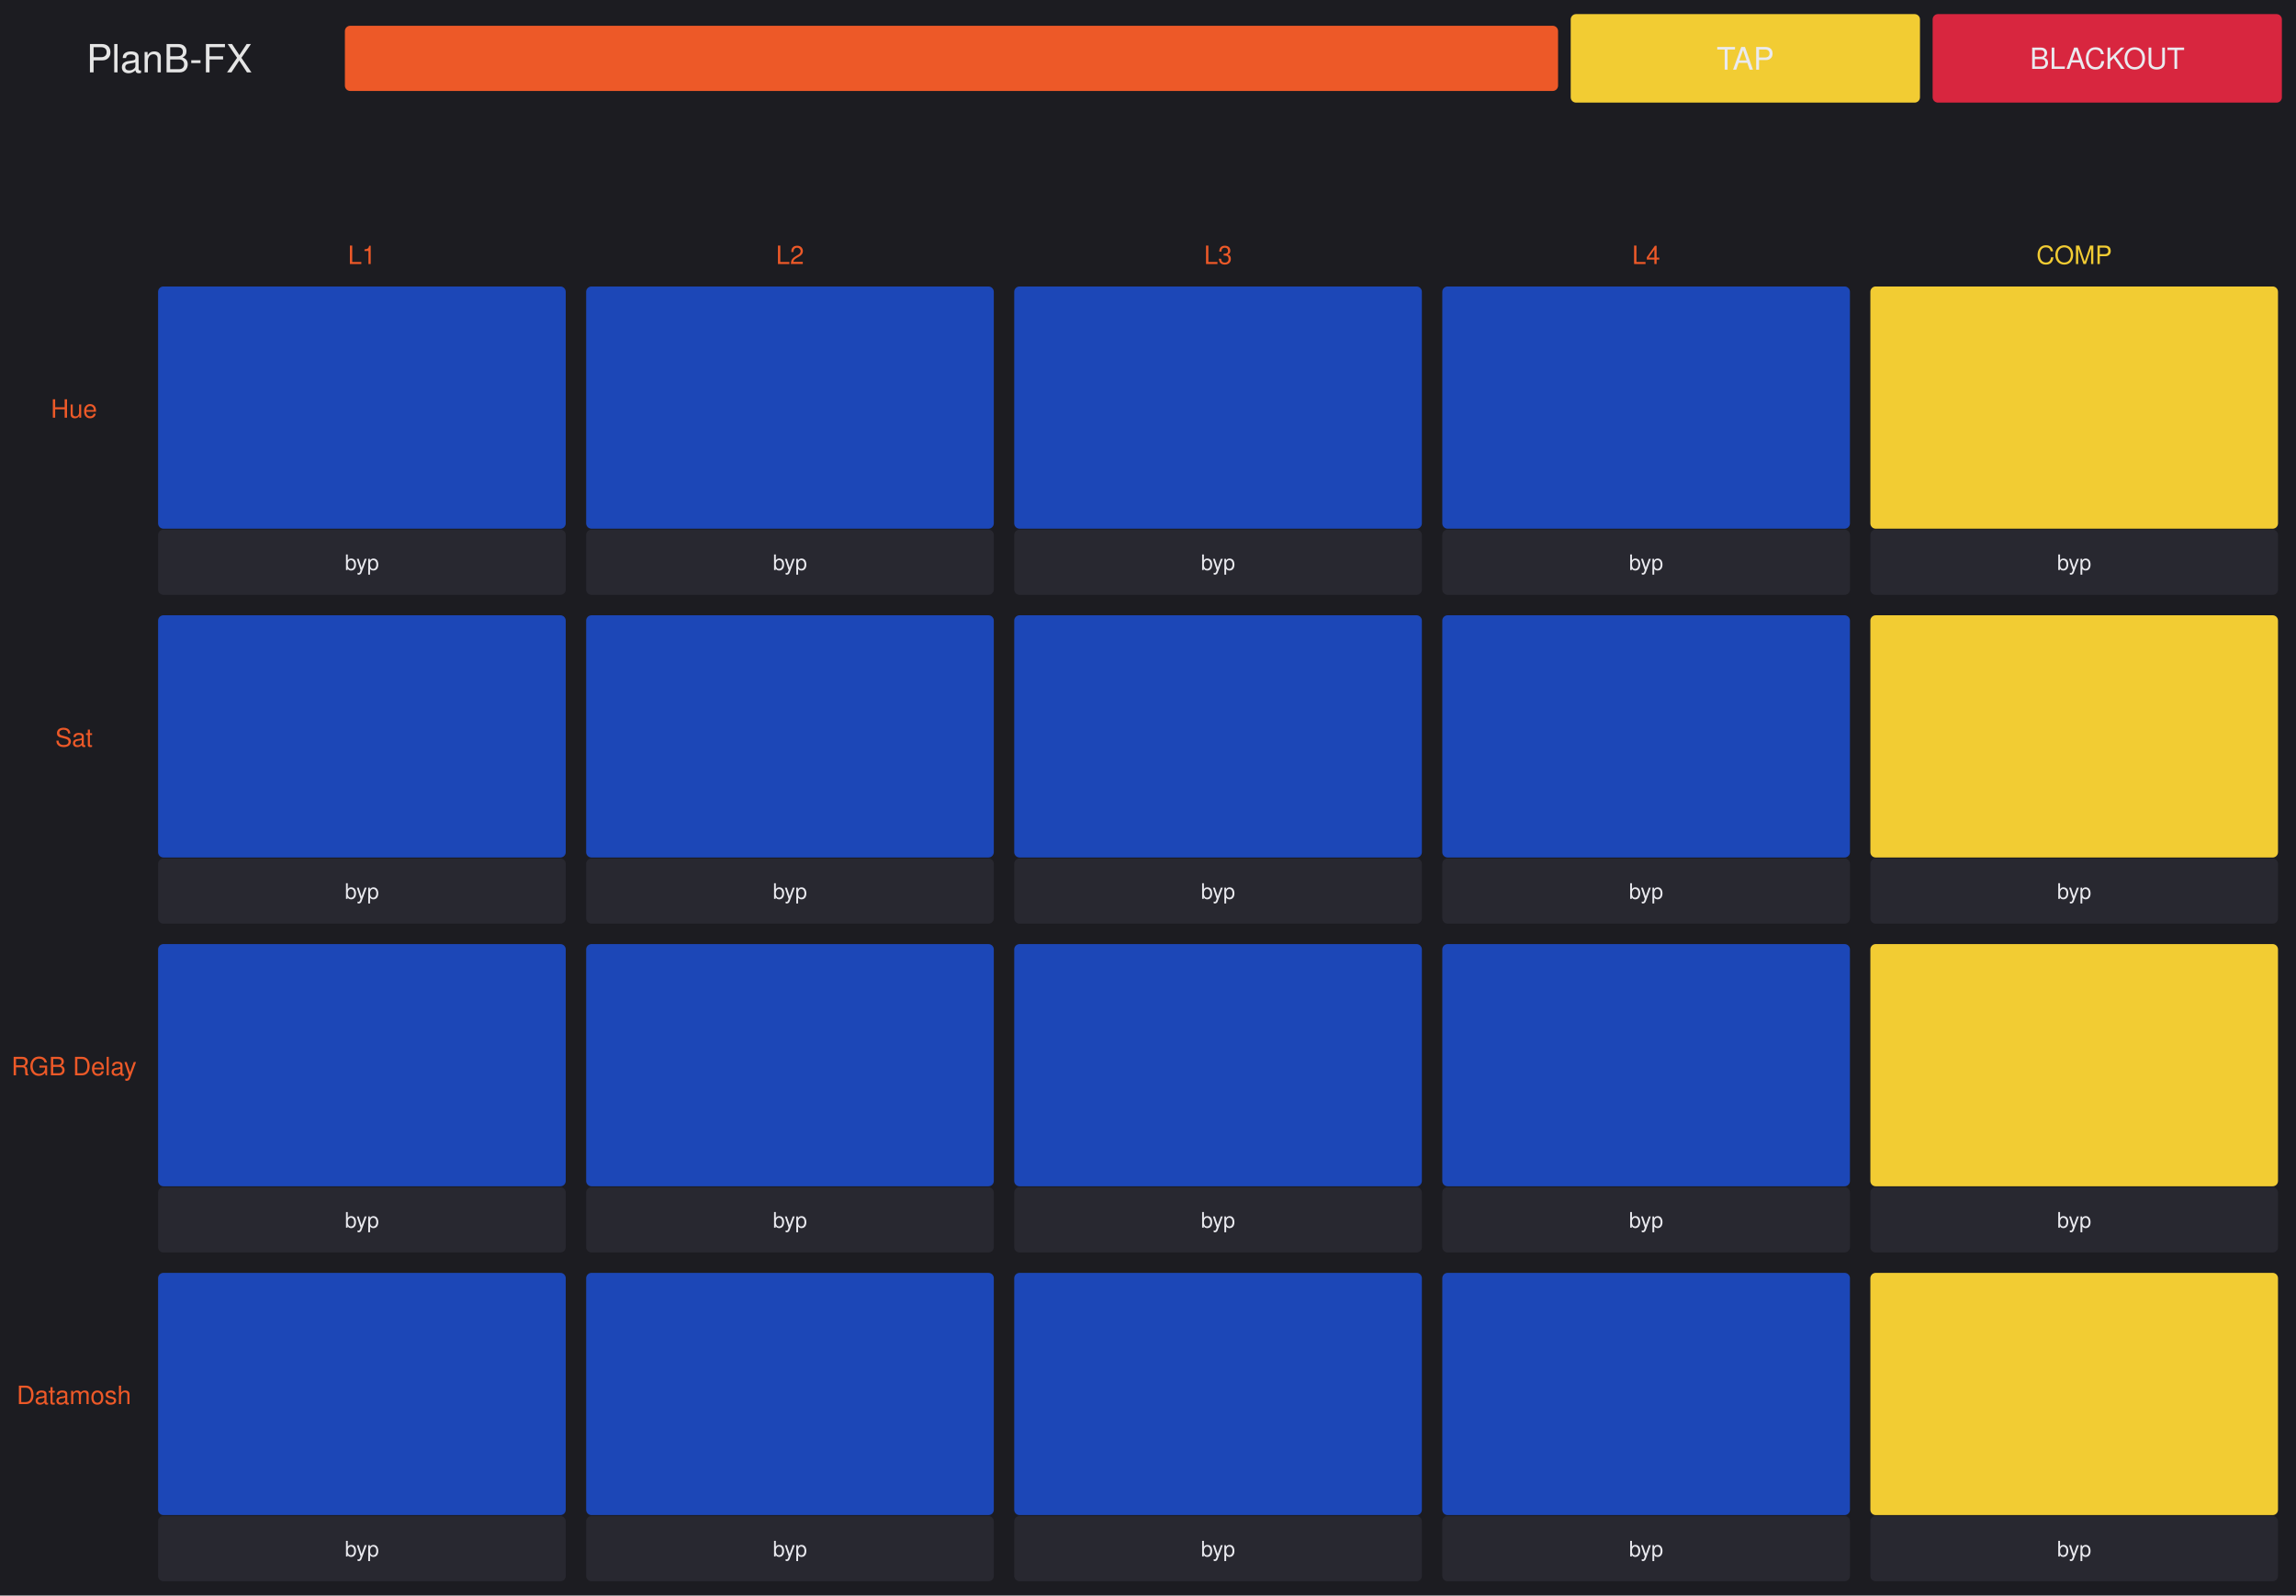
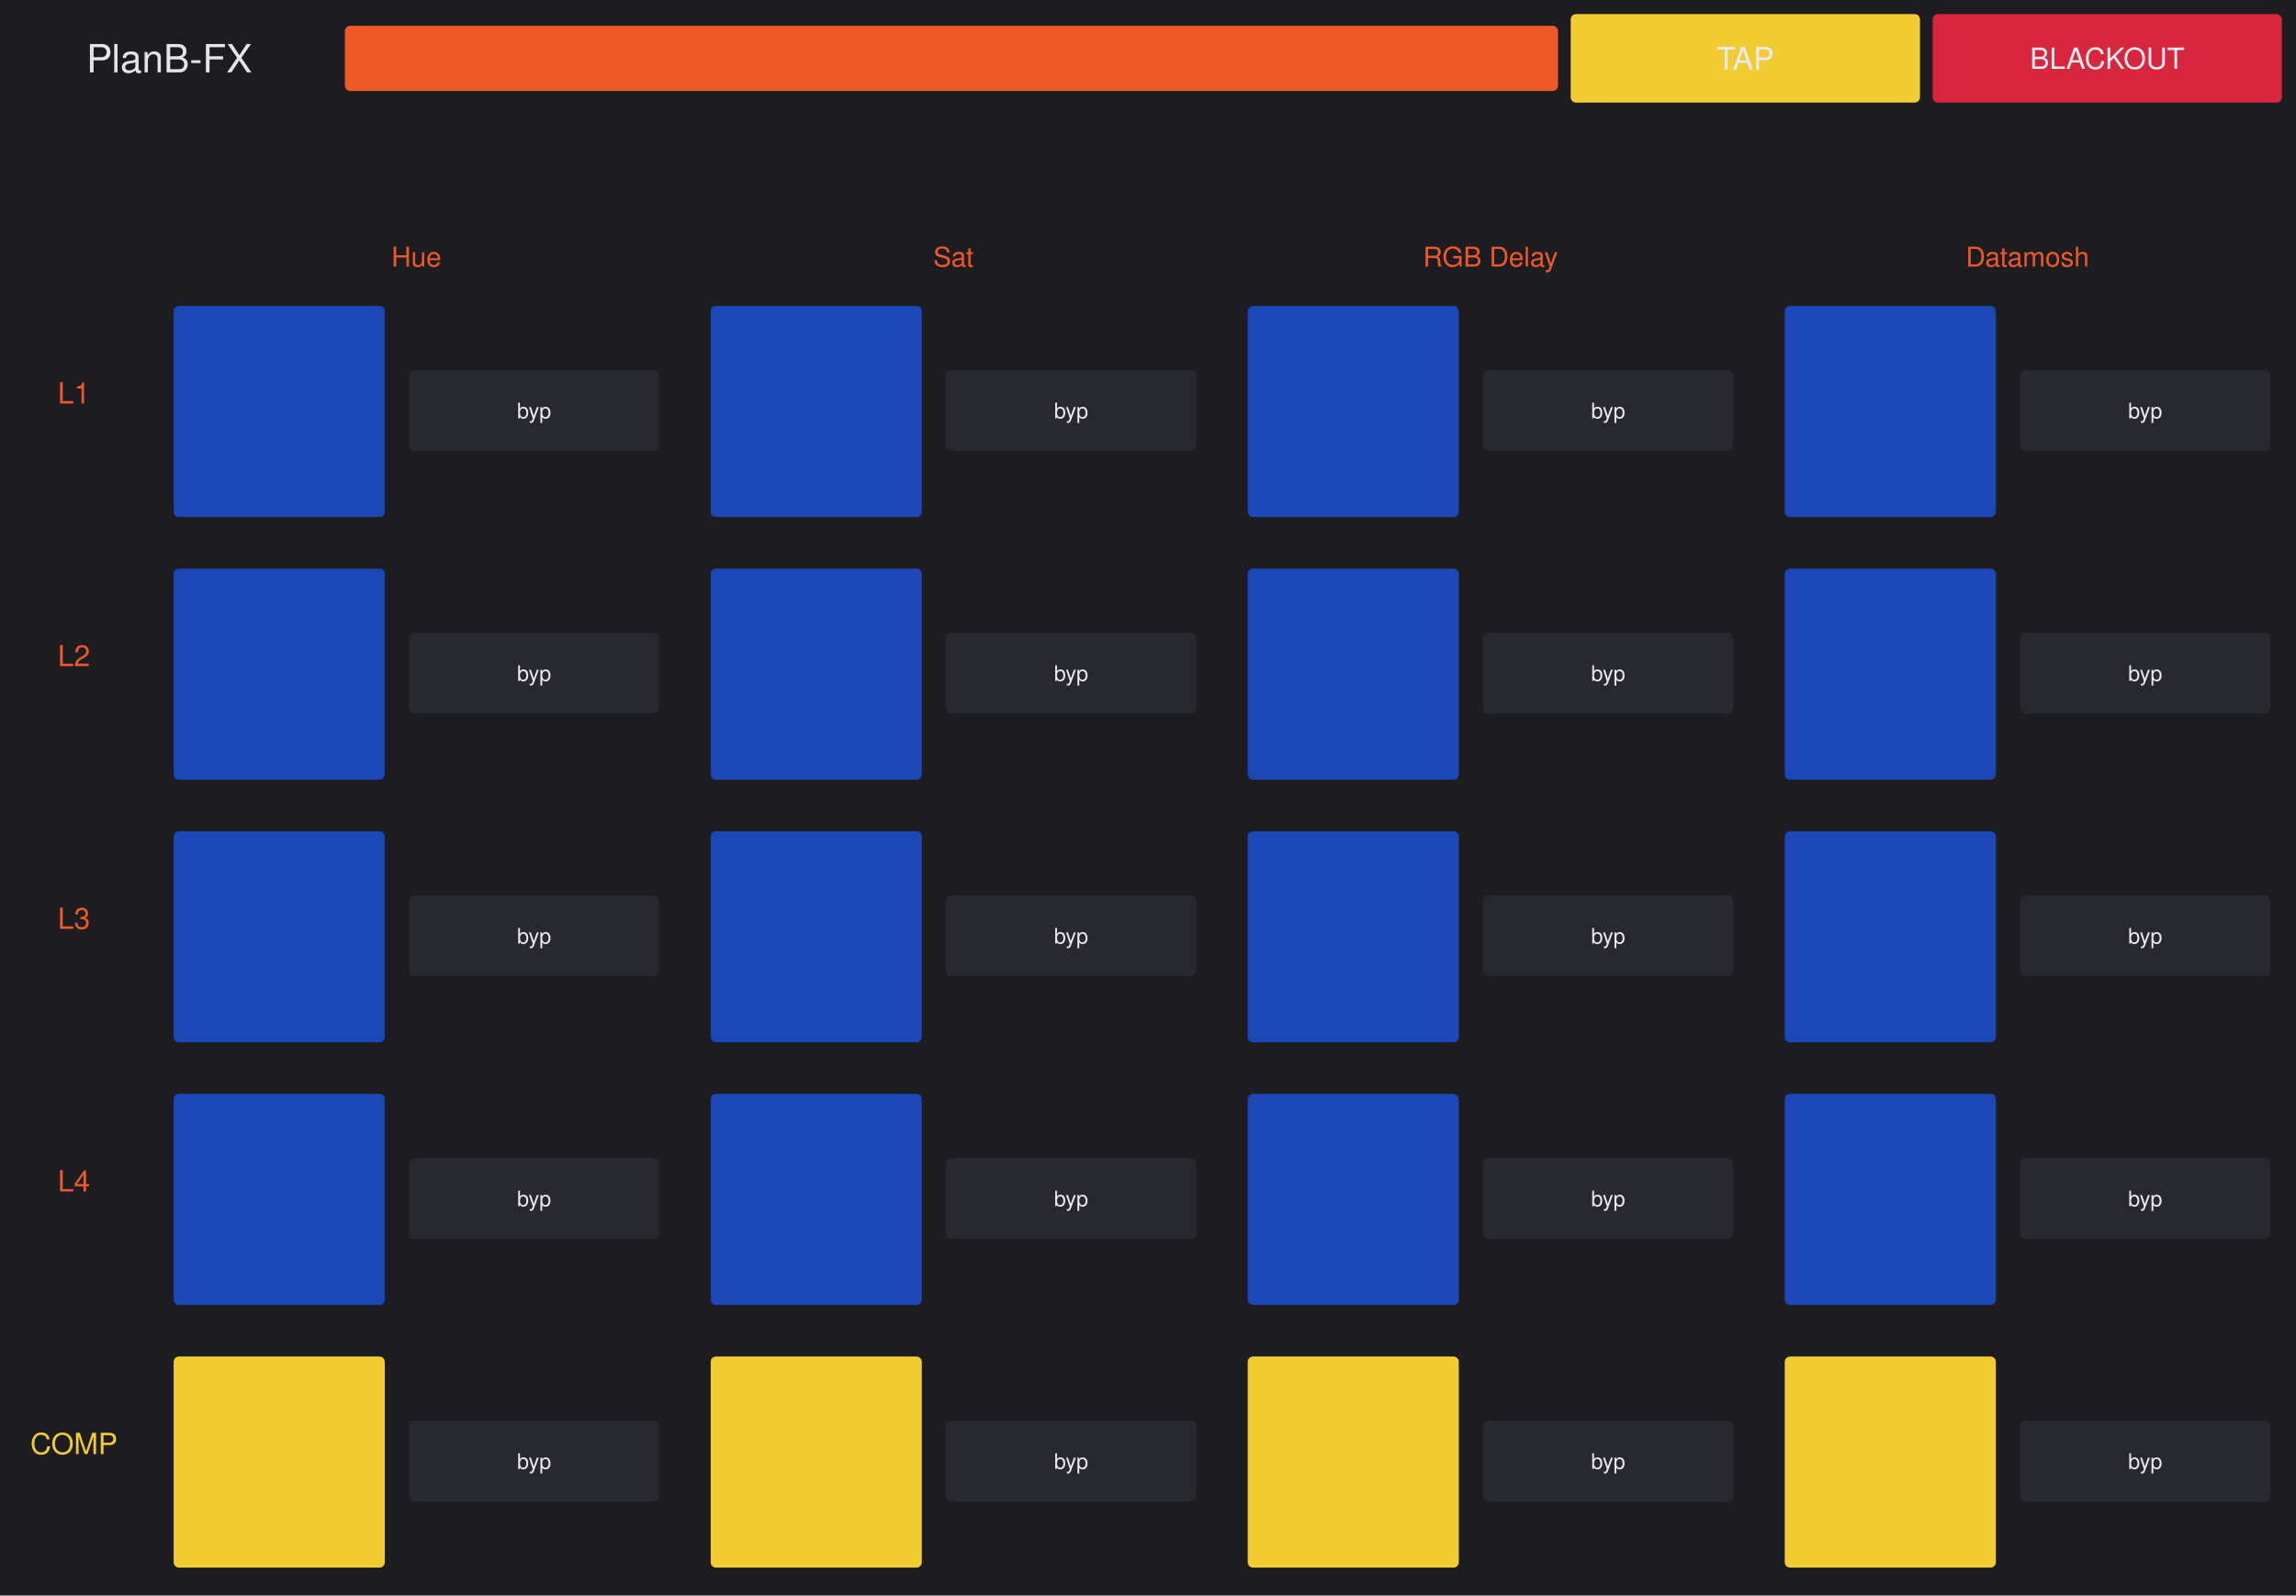
<svg xmlns="http://www.w3.org/2000/svg" width="1180" height="820" viewBox="0 0 1180 820">
  <rect width="100%" height="100%" fill="#1c1c20" />
  <rect x="0.0" y="0.0" width="1180.0" height="820.0" fill="rgba(28,28,33,1.000)" />
  <rect x="0.0" y="0.0" width="1180.0" height="60.0" fill="rgba(28,28,33,1.000)" />
  <text x="87.0" y="37.2" font-family="Helvetica,Arial,sans-serif" font-size="20" fill="rgba(229,229,229,1.000)" text-anchor="middle">PlanB-FX</text>
  <rect x="994.0" y="8.0" width="178.0" height="44.0" rx="2" fill="rgba(216,38,63,1.000)" stroke="rgba(216,38,63,1.000)" stroke-width="1.5" />
  <text x="1083.0" y="35.4" font-family="Helvetica,Arial,sans-serif" font-size="15" fill="rgba(234,234,239,1.000)" text-anchor="middle">BLACKOUT</text>
  <rect x="808.0" y="8.0" width="178.0" height="44.0" rx="2" fill="rgba(242,204,51,1.000)" stroke="rgba(242,204,51,1.000)" stroke-width="1.5" />
  <text x="897.0" y="35.8" font-family="Helvetica,Arial,sans-serif" font-size="16" fill="rgba(234,234,239,1.000)" text-anchor="middle">TAP</text>
  <rect x="178.0" y="14.0" width="622.0" height="32.0" rx="2" fill="rgba(237,89,40,1.000)" stroke="rgba(237,89,40,1.000)" stroke-width="1.5" />
-   <text x="186.0" y="135.7" font-family="Helvetica,Arial,sans-serif" font-size="13" fill="rgba(237,89,40,1.000)" text-anchor="middle">L1</text>
-   <text x="406.0" y="135.7" font-family="Helvetica,Arial,sans-serif" font-size="13" fill="rgba(237,89,40,1.000)" text-anchor="middle">L2</text>
-   <text x="626.0" y="135.7" font-family="Helvetica,Arial,sans-serif" font-size="13" fill="rgba(237,89,40,1.000)" text-anchor="middle">L3</text>
-   <text x="846.0" y="135.7" font-family="Helvetica,Arial,sans-serif" font-size="13" fill="rgba(237,89,40,1.000)" text-anchor="middle">L4</text>
-   <text x="1066.0" y="135.7" font-family="Helvetica,Arial,sans-serif" font-size="13" fill="rgba(242,204,51,1.000)" text-anchor="middle">COMP</text>
-   <text x="38.0" y="214.7" font-family="Helvetica,Arial,sans-serif" font-size="13" fill="rgba(237,89,40,1.000)" text-anchor="middle">Hue</text>
-   <rect x="82.0" y="148.0" width="208.0" height="123.0" rx="2" fill="rgba(28,71,183,1.000)" stroke="rgba(28,71,183,1.000)" stroke-width="1.5" />
-   <rect x="82.0" y="273.0" width="208.0" height="32.0" rx="2" fill="rgba(40,40,48,1.000)" stroke="rgba(40,40,48,1.000)" stroke-width="1.5" />
-   <text x="186.0" y="293.0" font-family="Helvetica,Arial,sans-serif" font-size="11" fill="rgba(234,234,239,1.000)" text-anchor="middle">byp</text>
-   <rect x="302.0" y="148.0" width="208.0" height="123.0" rx="2" fill="rgba(28,71,183,1.000)" stroke="rgba(28,71,183,1.000)" stroke-width="1.5" />
-   <rect x="302.0" y="273.0" width="208.0" height="32.0" rx="2" fill="rgba(40,40,48,1.000)" stroke="rgba(40,40,48,1.000)" stroke-width="1.5" />
-   <text x="406.0" y="293.0" font-family="Helvetica,Arial,sans-serif" font-size="11" fill="rgba(234,234,239,1.000)" text-anchor="middle">byp</text>
-   <rect x="522.0" y="148.0" width="208.0" height="123.0" rx="2" fill="rgba(28,71,183,1.000)" stroke="rgba(28,71,183,1.000)" stroke-width="1.5" />
-   <rect x="522.0" y="273.0" width="208.0" height="32.0" rx="2" fill="rgba(40,40,48,1.000)" stroke="rgba(40,40,48,1.000)" stroke-width="1.5" />
-   <text x="626.0" y="293.0" font-family="Helvetica,Arial,sans-serif" font-size="11" fill="rgba(234,234,239,1.000)" text-anchor="middle">byp</text>
-   <rect x="742.0" y="148.0" width="208.0" height="123.0" rx="2" fill="rgba(28,71,183,1.000)" stroke="rgba(28,71,183,1.000)" stroke-width="1.5" />
-   <rect x="742.0" y="273.0" width="208.0" height="32.0" rx="2" fill="rgba(40,40,48,1.000)" stroke="rgba(40,40,48,1.000)" stroke-width="1.5" />
-   <text x="846.0" y="293.0" font-family="Helvetica,Arial,sans-serif" font-size="11" fill="rgba(234,234,239,1.000)" text-anchor="middle">byp</text>
-   <rect x="962.0" y="148.0" width="208.0" height="123.0" rx="2" fill="rgba(242,204,51,1.000)" stroke="rgba(242,204,51,1.000)" stroke-width="1.5" />
-   <rect x="962.0" y="273.0" width="208.0" height="32.0" rx="2" fill="rgba(40,40,48,1.000)" stroke="rgba(40,40,48,1.000)" stroke-width="1.5" />
-   <text x="1066.0" y="293.0" font-family="Helvetica,Arial,sans-serif" font-size="11" fill="rgba(234,234,239,1.000)" text-anchor="middle">byp</text>
-   <text x="38.0" y="383.7" font-family="Helvetica,Arial,sans-serif" font-size="13" fill="rgba(237,89,40,1.000)" text-anchor="middle">Sat</text>
-   <rect x="82.0" y="317.0" width="208.0" height="123.0" rx="2" fill="rgba(28,71,183,1.000)" stroke="rgba(28,71,183,1.000)" stroke-width="1.5" />
-   <rect x="82.0" y="442.0" width="208.0" height="32.0" rx="2" fill="rgba(40,40,48,1.000)" stroke="rgba(40,40,48,1.000)" stroke-width="1.5" />
-   <text x="186.0" y="462.0" font-family="Helvetica,Arial,sans-serif" font-size="11" fill="rgba(234,234,239,1.000)" text-anchor="middle">byp</text>
-   <rect x="302.0" y="317.0" width="208.0" height="123.0" rx="2" fill="rgba(28,71,183,1.000)" stroke="rgba(28,71,183,1.000)" stroke-width="1.5" />
-   <rect x="302.0" y="442.0" width="208.0" height="32.0" rx="2" fill="rgba(40,40,48,1.000)" stroke="rgba(40,40,48,1.000)" stroke-width="1.5" />
-   <text x="406.0" y="462.0" font-family="Helvetica,Arial,sans-serif" font-size="11" fill="rgba(234,234,239,1.000)" text-anchor="middle">byp</text>
-   <rect x="522.0" y="317.0" width="208.0" height="123.0" rx="2" fill="rgba(28,71,183,1.000)" stroke="rgba(28,71,183,1.000)" stroke-width="1.5" />
-   <rect x="522.0" y="442.0" width="208.0" height="32.0" rx="2" fill="rgba(40,40,48,1.000)" stroke="rgba(40,40,48,1.000)" stroke-width="1.5" />
-   <text x="626.0" y="462.0" font-family="Helvetica,Arial,sans-serif" font-size="11" fill="rgba(234,234,239,1.000)" text-anchor="middle">byp</text>
-   <rect x="742.0" y="317.0" width="208.0" height="123.0" rx="2" fill="rgba(28,71,183,1.000)" stroke="rgba(28,71,183,1.000)" stroke-width="1.5" />
-   <rect x="742.0" y="442.0" width="208.0" height="32.0" rx="2" fill="rgba(40,40,48,1.000)" stroke="rgba(40,40,48,1.000)" stroke-width="1.5" />
-   <text x="846.0" y="462.0" font-family="Helvetica,Arial,sans-serif" font-size="11" fill="rgba(234,234,239,1.000)" text-anchor="middle">byp</text>
-   <rect x="962.0" y="317.0" width="208.0" height="123.0" rx="2" fill="rgba(242,204,51,1.000)" stroke="rgba(242,204,51,1.000)" stroke-width="1.5" />
-   <rect x="962.0" y="442.0" width="208.0" height="32.0" rx="2" fill="rgba(40,40,48,1.000)" stroke="rgba(40,40,48,1.000)" stroke-width="1.5" />
-   <text x="1066.0" y="462.0" font-family="Helvetica,Arial,sans-serif" font-size="11" fill="rgba(234,234,239,1.000)" text-anchor="middle">byp</text>
-   <text x="38.0" y="552.7" font-family="Helvetica,Arial,sans-serif" font-size="13" fill="rgba(237,89,40,1.000)" text-anchor="middle">RGB Delay</text>
-   <rect x="82.0" y="486.0" width="208.0" height="123.0" rx="2" fill="rgba(28,71,183,1.000)" stroke="rgba(28,71,183,1.000)" stroke-width="1.5" />
-   <rect x="82.0" y="611.0" width="208.0" height="32.0" rx="2" fill="rgba(40,40,48,1.000)" stroke="rgba(40,40,48,1.000)" stroke-width="1.5" />
-   <text x="186.0" y="631.0" font-family="Helvetica,Arial,sans-serif" font-size="11" fill="rgba(234,234,239,1.000)" text-anchor="middle">byp</text>
-   <rect x="302.0" y="486.0" width="208.0" height="123.0" rx="2" fill="rgba(28,71,183,1.000)" stroke="rgba(28,71,183,1.000)" stroke-width="1.5" />
-   <rect x="302.0" y="611.0" width="208.0" height="32.0" rx="2" fill="rgba(40,40,48,1.000)" stroke="rgba(40,40,48,1.000)" stroke-width="1.5" />
-   <text x="406.0" y="631.0" font-family="Helvetica,Arial,sans-serif" font-size="11" fill="rgba(234,234,239,1.000)" text-anchor="middle">byp</text>
-   <rect x="522.0" y="486.0" width="208.0" height="123.0" rx="2" fill="rgba(28,71,183,1.000)" stroke="rgba(28,71,183,1.000)" stroke-width="1.5" />
-   <rect x="522.0" y="611.0" width="208.0" height="32.0" rx="2" fill="rgba(40,40,48,1.000)" stroke="rgba(40,40,48,1.000)" stroke-width="1.5" />
-   <text x="626.0" y="631.0" font-family="Helvetica,Arial,sans-serif" font-size="11" fill="rgba(234,234,239,1.000)" text-anchor="middle">byp</text>
-   <rect x="742.0" y="486.0" width="208.0" height="123.0" rx="2" fill="rgba(28,71,183,1.000)" stroke="rgba(28,71,183,1.000)" stroke-width="1.5" />
-   <rect x="742.0" y="611.0" width="208.0" height="32.0" rx="2" fill="rgba(40,40,48,1.000)" stroke="rgba(40,40,48,1.000)" stroke-width="1.5" />
-   <text x="846.0" y="631.0" font-family="Helvetica,Arial,sans-serif" font-size="11" fill="rgba(234,234,239,1.000)" text-anchor="middle">byp</text>
-   <rect x="962.0" y="486.0" width="208.0" height="123.0" rx="2" fill="rgba(242,204,51,1.000)" stroke="rgba(242,204,51,1.000)" stroke-width="1.5" />
-   <rect x="962.0" y="611.0" width="208.0" height="32.0" rx="2" fill="rgba(40,40,48,1.000)" stroke="rgba(40,40,48,1.000)" stroke-width="1.5" />
-   <text x="1066.0" y="631.0" font-family="Helvetica,Arial,sans-serif" font-size="11" fill="rgba(234,234,239,1.000)" text-anchor="middle">byp</text>
-   <text x="38.0" y="721.7" font-family="Helvetica,Arial,sans-serif" font-size="13" fill="rgba(237,89,40,1.000)" text-anchor="middle">Datamosh</text>
-   <rect x="82.0" y="655.0" width="208.0" height="123.0" rx="2" fill="rgba(28,71,183,1.000)" stroke="rgba(28,71,183,1.000)" stroke-width="1.5" />
-   <rect x="82.0" y="780.0" width="208.0" height="32.0" rx="2" fill="rgba(40,40,48,1.000)" stroke="rgba(40,40,48,1.000)" stroke-width="1.5" />
-   <text x="186.0" y="800.0" font-family="Helvetica,Arial,sans-serif" font-size="11" fill="rgba(234,234,239,1.000)" text-anchor="middle">byp</text>
-   <rect x="302.0" y="655.0" width="208.0" height="123.0" rx="2" fill="rgba(28,71,183,1.000)" stroke="rgba(28,71,183,1.000)" stroke-width="1.5" />
-   <rect x="302.0" y="780.0" width="208.0" height="32.0" rx="2" fill="rgba(40,40,48,1.000)" stroke="rgba(40,40,48,1.000)" stroke-width="1.5" />
-   <text x="406.0" y="800.0" font-family="Helvetica,Arial,sans-serif" font-size="11" fill="rgba(234,234,239,1.000)" text-anchor="middle">byp</text>
-   <rect x="522.0" y="655.0" width="208.0" height="123.0" rx="2" fill="rgba(28,71,183,1.000)" stroke="rgba(28,71,183,1.000)" stroke-width="1.5" />
-   <rect x="522.0" y="780.0" width="208.0" height="32.0" rx="2" fill="rgba(40,40,48,1.000)" stroke="rgba(40,40,48,1.000)" stroke-width="1.5" />
-   <text x="626.0" y="800.0" font-family="Helvetica,Arial,sans-serif" font-size="11" fill="rgba(234,234,239,1.000)" text-anchor="middle">byp</text>
-   <rect x="742.0" y="655.0" width="208.0" height="123.0" rx="2" fill="rgba(28,71,183,1.000)" stroke="rgba(28,71,183,1.000)" stroke-width="1.5" />
-   <rect x="742.0" y="780.0" width="208.0" height="32.0" rx="2" fill="rgba(40,40,48,1.000)" stroke="rgba(40,40,48,1.000)" stroke-width="1.5" />
-   <text x="846.0" y="800.0" font-family="Helvetica,Arial,sans-serif" font-size="11" fill="rgba(234,234,239,1.000)" text-anchor="middle">byp</text>
-   <rect x="962.0" y="655.0" width="208.0" height="123.0" rx="2" fill="rgba(242,204,51,1.000)" stroke="rgba(242,204,51,1.000)" stroke-width="1.5" />
-   <rect x="962.0" y="780.0" width="208.0" height="32.0" rx="2" fill="rgba(40,40,48,1.000)" stroke="rgba(40,40,48,1.000)" stroke-width="1.5" />
-   <text x="1066.0" y="800.0" font-family="Helvetica,Arial,sans-serif" font-size="11" fill="rgba(234,234,239,1.000)" text-anchor="middle">byp</text>
+   <text x="214.0" y="137.0" font-family="Helvetica,Arial,sans-serif" font-size="14" fill="rgba(237,89,40,1.000)" text-anchor="middle">Hue</text>
+   <text x="490.0" y="137.0" font-family="Helvetica,Arial,sans-serif" font-size="14" fill="rgba(237,89,40,1.000)" text-anchor="middle">Sat</text>
+   <text x="766.0" y="137.0" font-family="Helvetica,Arial,sans-serif" font-size="14" fill="rgba(237,89,40,1.000)" text-anchor="middle">RGB Delay</text>
+   <text x="1042.0" y="137.0" font-family="Helvetica,Arial,sans-serif" font-size="14" fill="rgba(237,89,40,1.000)" text-anchor="middle">Datamosh</text>
+   <text x="38.0" y="207.4" font-family="Helvetica,Arial,sans-serif" font-size="15" fill="rgba(237,89,40,1.000)" text-anchor="middle">L1</text>
+   <rect x="90.0" y="158.0" width="107.0" height="107.0" rx="2" fill="rgba(28,71,183,1.000)" stroke="rgba(28,71,183,1.000)" stroke-width="1.5" />
+   <rect x="211.0" y="191.0" width="127.0" height="40.0" rx="2" fill="rgba(40,40,48,1.000)" stroke="rgba(40,40,48,1.000)" stroke-width="1.5" />
+   <text x="274.5" y="215.0" font-family="Helvetica,Arial,sans-serif" font-size="11" fill="rgba(234,234,239,1.000)" text-anchor="middle">byp</text>
+   <rect x="366.0" y="158.0" width="107.0" height="107.0" rx="2" fill="rgba(28,71,183,1.000)" stroke="rgba(28,71,183,1.000)" stroke-width="1.5" />
+   <rect x="487.0" y="191.0" width="127.0" height="40.0" rx="2" fill="rgba(40,40,48,1.000)" stroke="rgba(40,40,48,1.000)" stroke-width="1.5" />
+   <text x="550.5" y="215.0" font-family="Helvetica,Arial,sans-serif" font-size="11" fill="rgba(234,234,239,1.000)" text-anchor="middle">byp</text>
+   <rect x="642.0" y="158.0" width="107.0" height="107.0" rx="2" fill="rgba(28,71,183,1.000)" stroke="rgba(28,71,183,1.000)" stroke-width="1.5" />
+   <rect x="763.0" y="191.0" width="127.0" height="40.0" rx="2" fill="rgba(40,40,48,1.000)" stroke="rgba(40,40,48,1.000)" stroke-width="1.5" />
+   <text x="826.5" y="215.0" font-family="Helvetica,Arial,sans-serif" font-size="11" fill="rgba(234,234,239,1.000)" text-anchor="middle">byp</text>
+   <rect x="918.0" y="158.0" width="107.0" height="107.0" rx="2" fill="rgba(28,71,183,1.000)" stroke="rgba(28,71,183,1.000)" stroke-width="1.5" />
+   <rect x="1039.0" y="191.0" width="127.0" height="40.0" rx="2" fill="rgba(40,40,48,1.000)" stroke="rgba(40,40,48,1.000)" stroke-width="1.5" />
+   <text x="1102.5" y="215.0" font-family="Helvetica,Arial,sans-serif" font-size="11" fill="rgba(234,234,239,1.000)" text-anchor="middle">byp</text>
+   <text x="38.0" y="342.4" font-family="Helvetica,Arial,sans-serif" font-size="15" fill="rgba(237,89,40,1.000)" text-anchor="middle">L2</text>
+   <rect x="90.0" y="293.0" width="107.0" height="107.0" rx="2" fill="rgba(28,71,183,1.000)" stroke="rgba(28,71,183,1.000)" stroke-width="1.5" />
+   <rect x="211.0" y="326.0" width="127.0" height="40.0" rx="2" fill="rgba(40,40,48,1.000)" stroke="rgba(40,40,48,1.000)" stroke-width="1.5" />
+   <text x="274.5" y="350.0" font-family="Helvetica,Arial,sans-serif" font-size="11" fill="rgba(234,234,239,1.000)" text-anchor="middle">byp</text>
+   <rect x="366.0" y="293.0" width="107.0" height="107.0" rx="2" fill="rgba(28,71,183,1.000)" stroke="rgba(28,71,183,1.000)" stroke-width="1.5" />
+   <rect x="487.0" y="326.0" width="127.0" height="40.0" rx="2" fill="rgba(40,40,48,1.000)" stroke="rgba(40,40,48,1.000)" stroke-width="1.5" />
+   <text x="550.5" y="350.0" font-family="Helvetica,Arial,sans-serif" font-size="11" fill="rgba(234,234,239,1.000)" text-anchor="middle">byp</text>
+   <rect x="642.0" y="293.0" width="107.0" height="107.0" rx="2" fill="rgba(28,71,183,1.000)" stroke="rgba(28,71,183,1.000)" stroke-width="1.5" />
+   <rect x="763.0" y="326.0" width="127.0" height="40.0" rx="2" fill="rgba(40,40,48,1.000)" stroke="rgba(40,40,48,1.000)" stroke-width="1.5" />
+   <text x="826.5" y="350.0" font-family="Helvetica,Arial,sans-serif" font-size="11" fill="rgba(234,234,239,1.000)" text-anchor="middle">byp</text>
+   <rect x="918.0" y="293.0" width="107.0" height="107.0" rx="2" fill="rgba(28,71,183,1.000)" stroke="rgba(28,71,183,1.000)" stroke-width="1.5" />
+   <rect x="1039.0" y="326.0" width="127.0" height="40.0" rx="2" fill="rgba(40,40,48,1.000)" stroke="rgba(40,40,48,1.000)" stroke-width="1.5" />
+   <text x="1102.5" y="350.0" font-family="Helvetica,Arial,sans-serif" font-size="11" fill="rgba(234,234,239,1.000)" text-anchor="middle">byp</text>
+   <text x="38.0" y="477.4" font-family="Helvetica,Arial,sans-serif" font-size="15" fill="rgba(237,89,40,1.000)" text-anchor="middle">L3</text>
+   <rect x="90.0" y="428.0" width="107.0" height="107.0" rx="2" fill="rgba(28,71,183,1.000)" stroke="rgba(28,71,183,1.000)" stroke-width="1.5" />
+   <rect x="211.0" y="461.0" width="127.0" height="40.0" rx="2" fill="rgba(40,40,48,1.000)" stroke="rgba(40,40,48,1.000)" stroke-width="1.5" />
+   <text x="274.5" y="485.0" font-family="Helvetica,Arial,sans-serif" font-size="11" fill="rgba(234,234,239,1.000)" text-anchor="middle">byp</text>
+   <rect x="366.0" y="428.0" width="107.0" height="107.0" rx="2" fill="rgba(28,71,183,1.000)" stroke="rgba(28,71,183,1.000)" stroke-width="1.5" />
+   <rect x="487.0" y="461.0" width="127.0" height="40.0" rx="2" fill="rgba(40,40,48,1.000)" stroke="rgba(40,40,48,1.000)" stroke-width="1.5" />
+   <text x="550.5" y="485.0" font-family="Helvetica,Arial,sans-serif" font-size="11" fill="rgba(234,234,239,1.000)" text-anchor="middle">byp</text>
+   <rect x="642.0" y="428.0" width="107.0" height="107.0" rx="2" fill="rgba(28,71,183,1.000)" stroke="rgba(28,71,183,1.000)" stroke-width="1.5" />
+   <rect x="763.0" y="461.0" width="127.0" height="40.0" rx="2" fill="rgba(40,40,48,1.000)" stroke="rgba(40,40,48,1.000)" stroke-width="1.5" />
+   <text x="826.5" y="485.0" font-family="Helvetica,Arial,sans-serif" font-size="11" fill="rgba(234,234,239,1.000)" text-anchor="middle">byp</text>
+   <rect x="918.0" y="428.0" width="107.0" height="107.0" rx="2" fill="rgba(28,71,183,1.000)" stroke="rgba(28,71,183,1.000)" stroke-width="1.5" />
+   <rect x="1039.0" y="461.0" width="127.0" height="40.0" rx="2" fill="rgba(40,40,48,1.000)" stroke="rgba(40,40,48,1.000)" stroke-width="1.5" />
+   <text x="1102.5" y="485.0" font-family="Helvetica,Arial,sans-serif" font-size="11" fill="rgba(234,234,239,1.000)" text-anchor="middle">byp</text>
+   <text x="38.0" y="612.4" font-family="Helvetica,Arial,sans-serif" font-size="15" fill="rgba(237,89,40,1.000)" text-anchor="middle">L4</text>
+   <rect x="90.0" y="563.0" width="107.0" height="107.0" rx="2" fill="rgba(28,71,183,1.000)" stroke="rgba(28,71,183,1.000)" stroke-width="1.5" />
+   <rect x="211.0" y="596.0" width="127.0" height="40.0" rx="2" fill="rgba(40,40,48,1.000)" stroke="rgba(40,40,48,1.000)" stroke-width="1.5" />
+   <text x="274.5" y="620.0" font-family="Helvetica,Arial,sans-serif" font-size="11" fill="rgba(234,234,239,1.000)" text-anchor="middle">byp</text>
+   <rect x="366.0" y="563.0" width="107.0" height="107.0" rx="2" fill="rgba(28,71,183,1.000)" stroke="rgba(28,71,183,1.000)" stroke-width="1.5" />
+   <rect x="487.0" y="596.0" width="127.0" height="40.0" rx="2" fill="rgba(40,40,48,1.000)" stroke="rgba(40,40,48,1.000)" stroke-width="1.5" />
+   <text x="550.5" y="620.0" font-family="Helvetica,Arial,sans-serif" font-size="11" fill="rgba(234,234,239,1.000)" text-anchor="middle">byp</text>
+   <rect x="642.0" y="563.0" width="107.0" height="107.0" rx="2" fill="rgba(28,71,183,1.000)" stroke="rgba(28,71,183,1.000)" stroke-width="1.5" />
+   <rect x="763.0" y="596.0" width="127.0" height="40.0" rx="2" fill="rgba(40,40,48,1.000)" stroke="rgba(40,40,48,1.000)" stroke-width="1.5" />
+   <text x="826.5" y="620.0" font-family="Helvetica,Arial,sans-serif" font-size="11" fill="rgba(234,234,239,1.000)" text-anchor="middle">byp</text>
+   <rect x="918.0" y="563.0" width="107.0" height="107.0" rx="2" fill="rgba(28,71,183,1.000)" stroke="rgba(28,71,183,1.000)" stroke-width="1.5" />
+   <rect x="1039.0" y="596.0" width="127.0" height="40.0" rx="2" fill="rgba(40,40,48,1.000)" stroke="rgba(40,40,48,1.000)" stroke-width="1.5" />
+   <text x="1102.5" y="620.0" font-family="Helvetica,Arial,sans-serif" font-size="11" fill="rgba(234,234,239,1.000)" text-anchor="middle">byp</text>
+   <text x="38.0" y="747.4" font-family="Helvetica,Arial,sans-serif" font-size="15" fill="rgba(242,204,51,1.000)" text-anchor="middle">COMP</text>
+   <rect x="90.0" y="698.0" width="107.0" height="107.0" rx="2" fill="rgba(242,204,51,1.000)" stroke="rgba(242,204,51,1.000)" stroke-width="1.5" />
+   <rect x="211.0" y="731.0" width="127.0" height="40.0" rx="2" fill="rgba(40,40,48,1.000)" stroke="rgba(40,40,48,1.000)" stroke-width="1.5" />
+   <text x="274.5" y="755.0" font-family="Helvetica,Arial,sans-serif" font-size="11" fill="rgba(234,234,239,1.000)" text-anchor="middle">byp</text>
+   <rect x="366.0" y="698.0" width="107.0" height="107.0" rx="2" fill="rgba(242,204,51,1.000)" stroke="rgba(242,204,51,1.000)" stroke-width="1.5" />
+   <rect x="487.0" y="731.0" width="127.0" height="40.0" rx="2" fill="rgba(40,40,48,1.000)" stroke="rgba(40,40,48,1.000)" stroke-width="1.5" />
+   <text x="550.5" y="755.0" font-family="Helvetica,Arial,sans-serif" font-size="11" fill="rgba(234,234,239,1.000)" text-anchor="middle">byp</text>
+   <rect x="642.0" y="698.0" width="107.0" height="107.0" rx="2" fill="rgba(242,204,51,1.000)" stroke="rgba(242,204,51,1.000)" stroke-width="1.5" />
+   <rect x="763.0" y="731.0" width="127.0" height="40.0" rx="2" fill="rgba(40,40,48,1.000)" stroke="rgba(40,40,48,1.000)" stroke-width="1.5" />
+   <text x="826.5" y="755.0" font-family="Helvetica,Arial,sans-serif" font-size="11" fill="rgba(234,234,239,1.000)" text-anchor="middle">byp</text>
+   <rect x="918.0" y="698.0" width="107.0" height="107.0" rx="2" fill="rgba(242,204,51,1.000)" stroke="rgba(242,204,51,1.000)" stroke-width="1.5" />
+   <rect x="1039.0" y="731.0" width="127.0" height="40.0" rx="2" fill="rgba(40,40,48,1.000)" stroke="rgba(40,40,48,1.000)" stroke-width="1.5" />
+   <text x="1102.5" y="755.0" font-family="Helvetica,Arial,sans-serif" font-size="11" fill="rgba(234,234,239,1.000)" text-anchor="middle">byp</text>
</svg>
